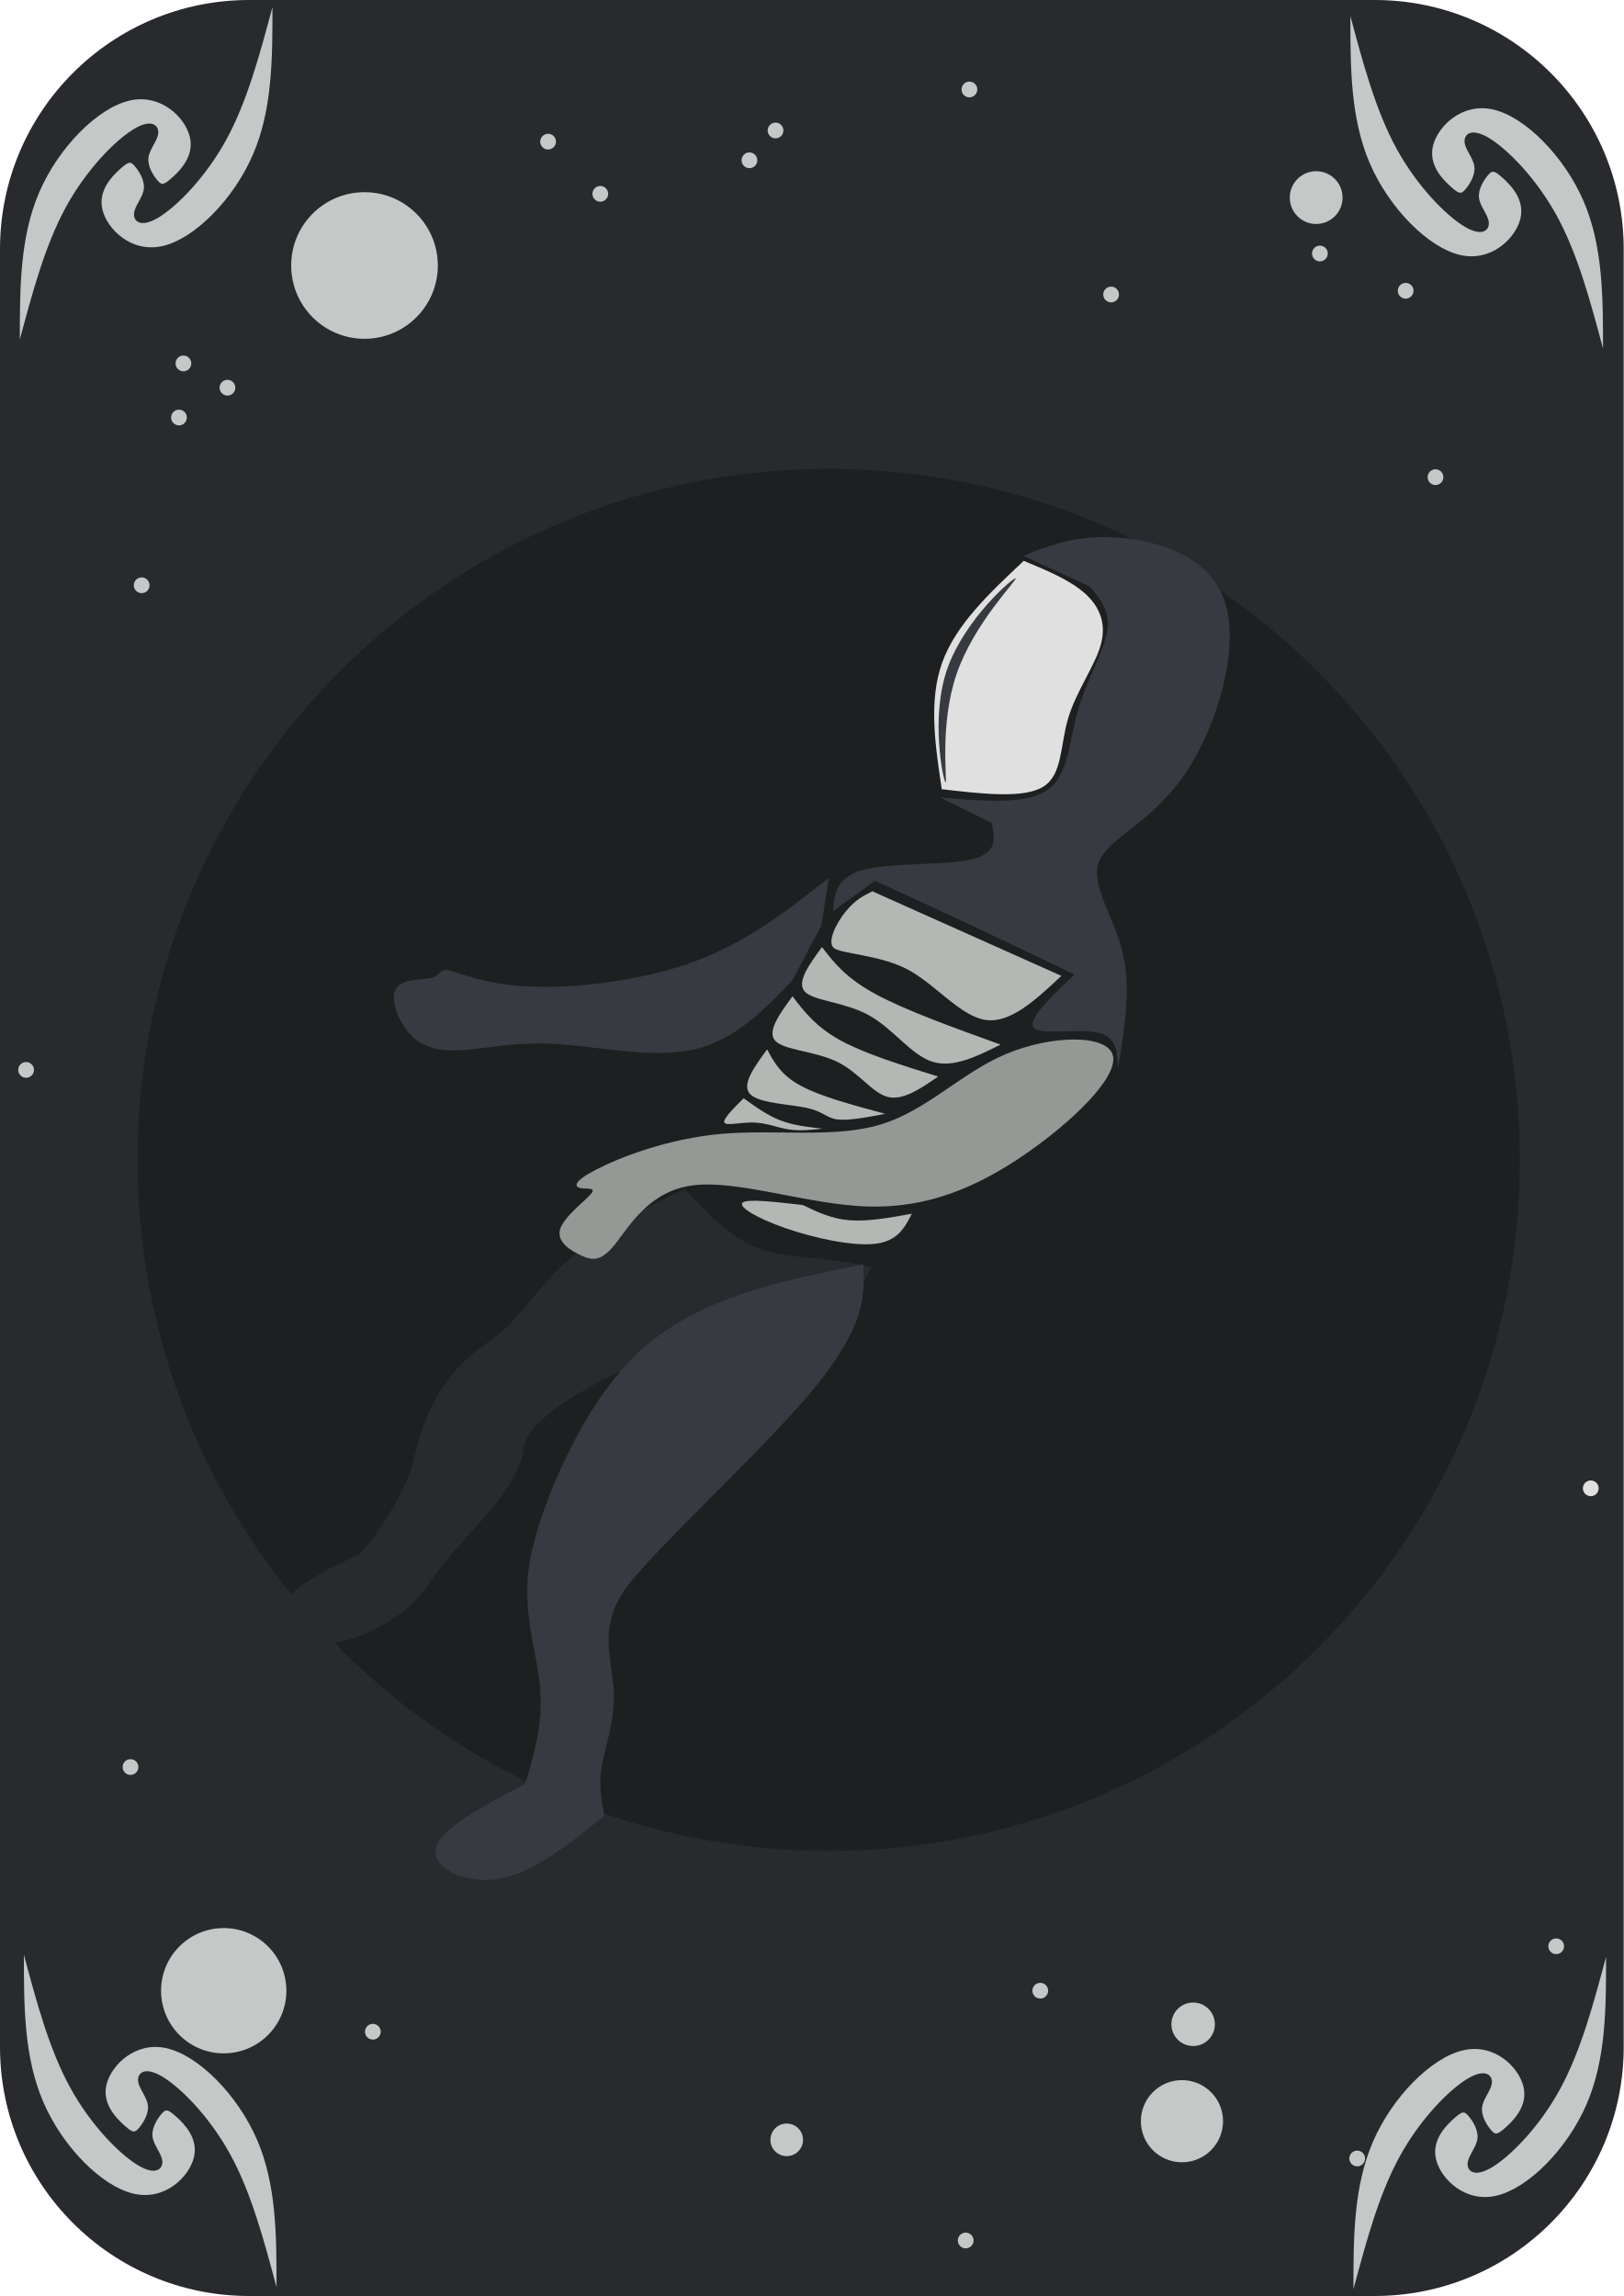
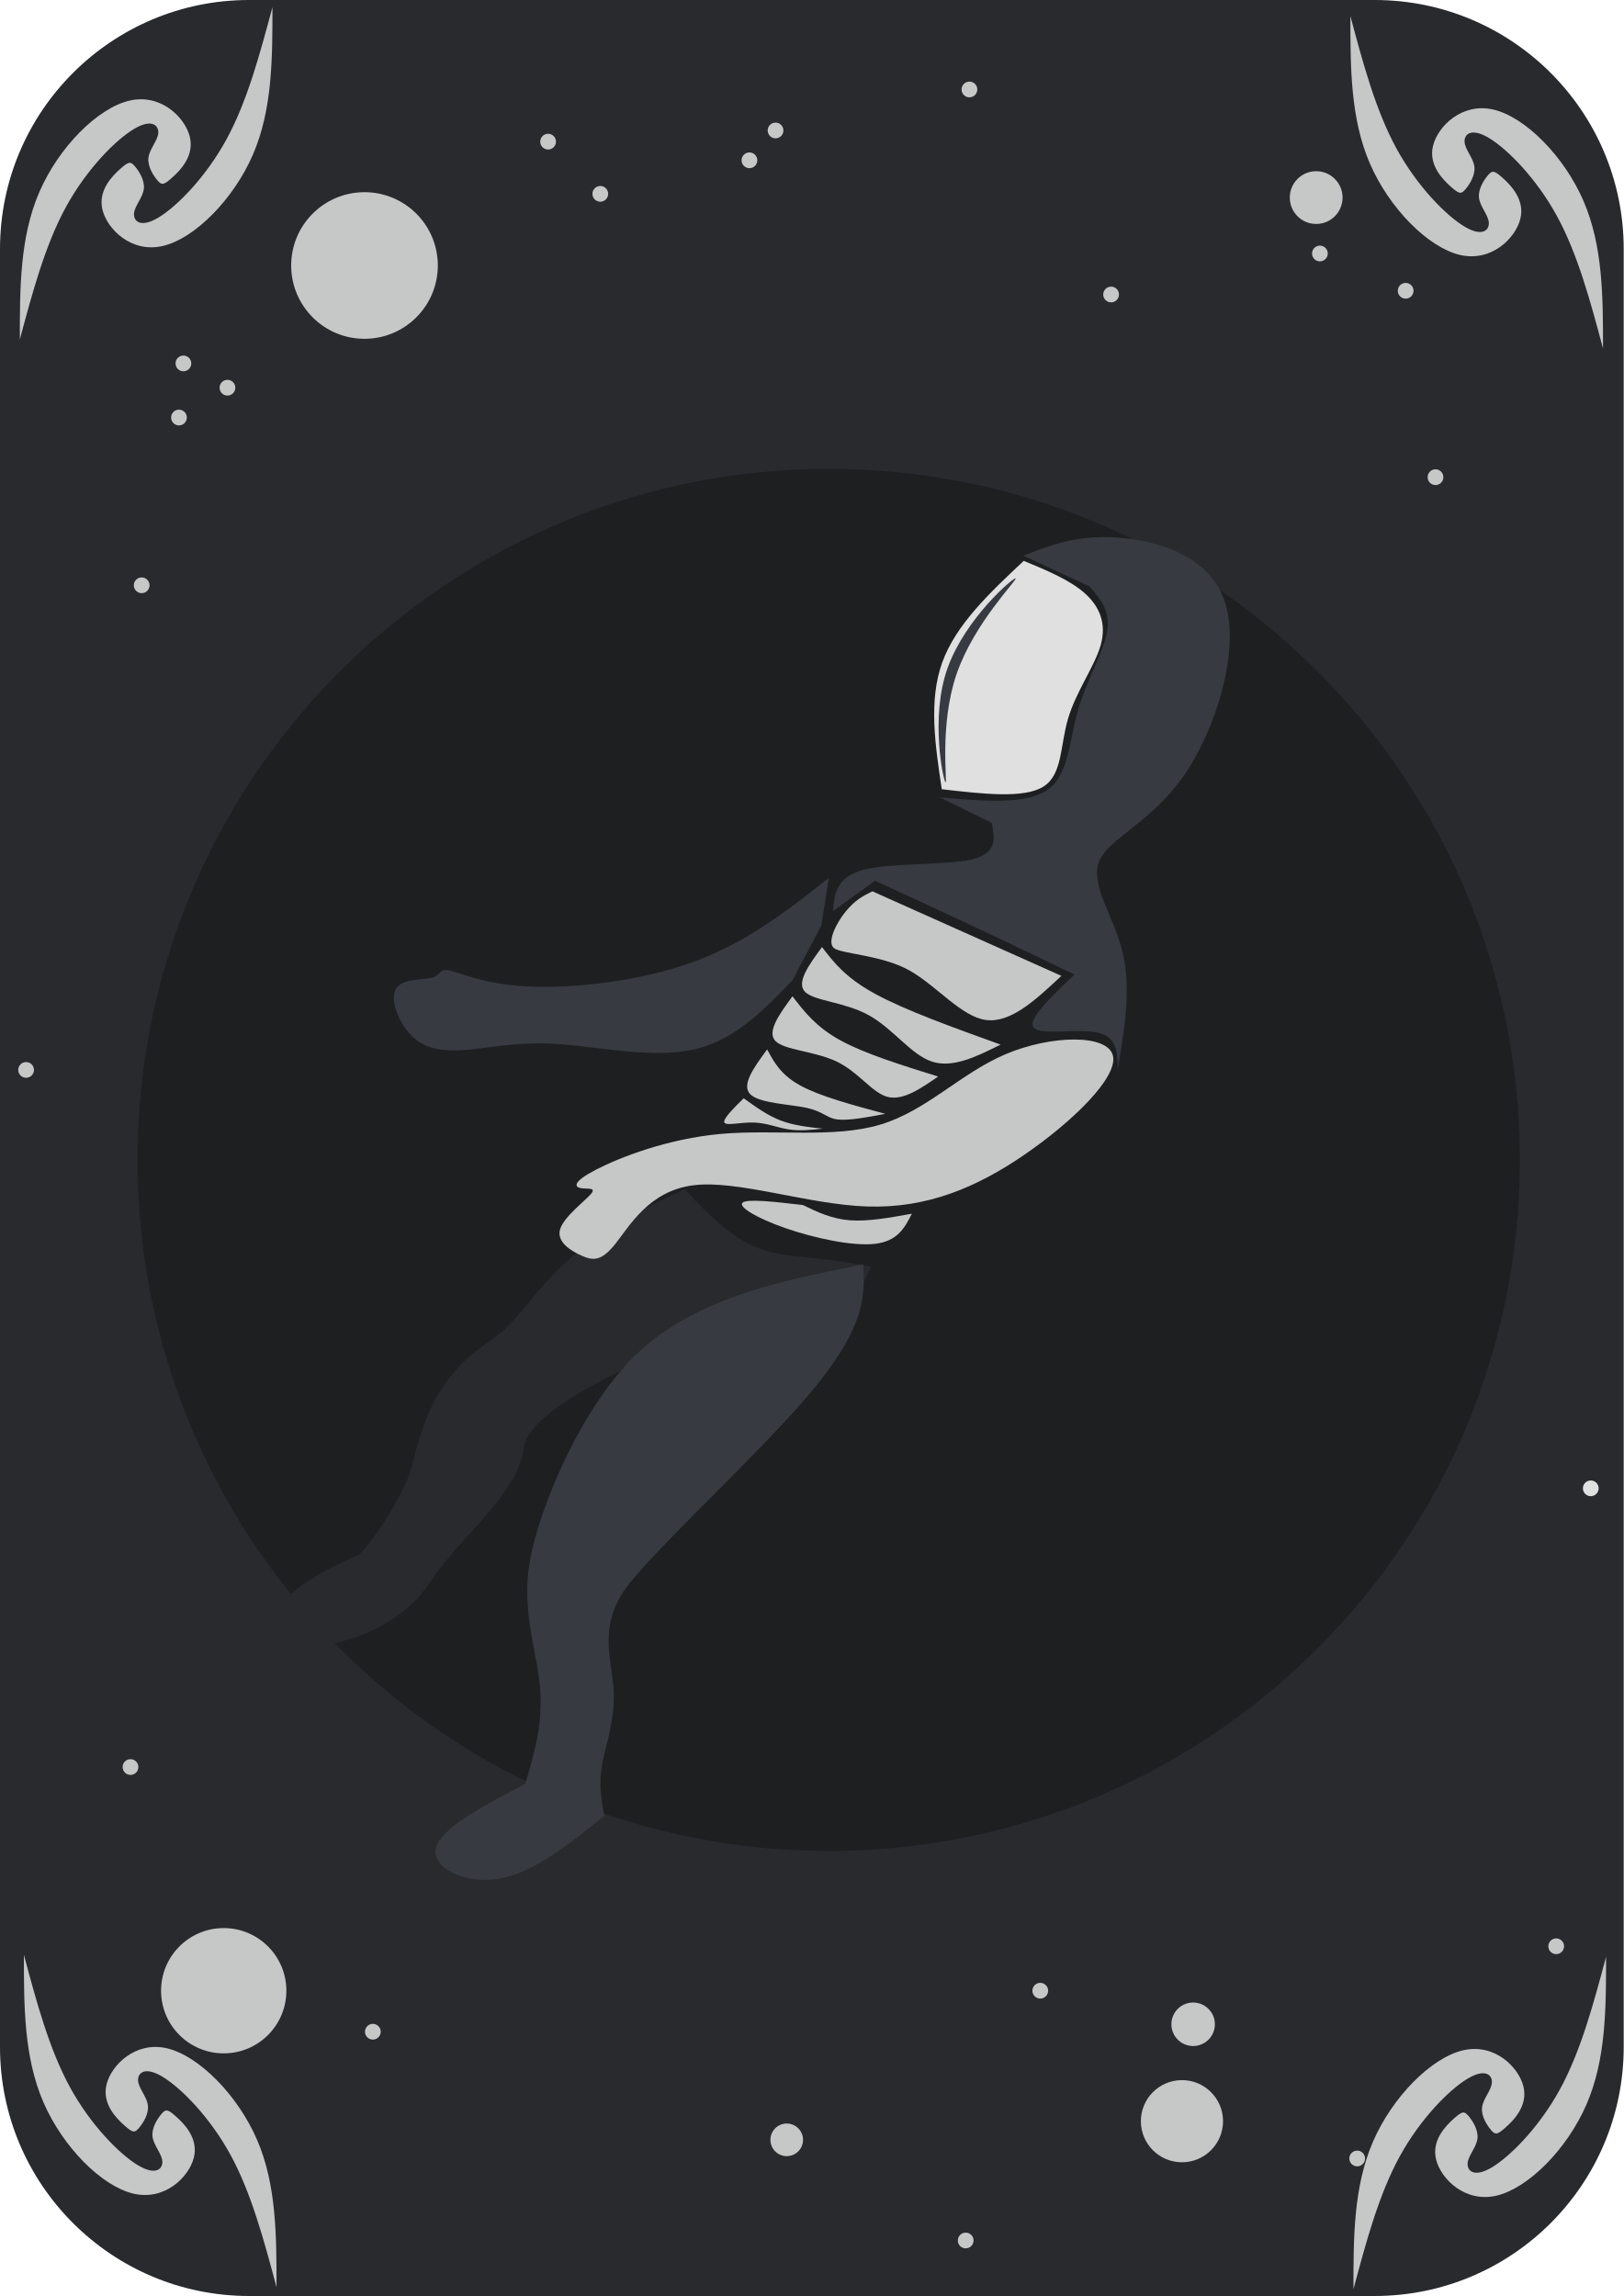
<svg xmlns="http://www.w3.org/2000/svg" width="210mm" height="297mm" viewBox="0 0 210 297" version="1.1" id="svg45099">
  <defs id="defs45096">
    </defs>
  <g id="layer1" transform="translate(11.76917,0.4426346)">
    <rect style="fill:#282a2e;fill-opacity:1;fill-rule:evenodd;stroke:none;stroke-width:0.265" id="rect5123" width="210" height="297" x="-11.769" y="-0.443" ry="32.219" />
    <path style="fill:#1d1f21;fill-rule:evenodd;stroke-width:3.78" id="path45165" d="M 184.8,149.599 A 89.389,89.389 0 0 1 95.667,238.987 89.389,89.389 0 0 1 6.024,150.109 89.389,89.389 0 0 1 94.646,60.213 89.389,89.389 0 0 1 184.794,148.578" />
    <path style="fill:#c5c8c6;fill-rule:evenodd;stroke-width:3.78" id="path45324" d="m 44.856,33.901 a 9.483,9.483 0 0 1 -9.456,9.483 9.483,9.483 0 0 1 -9.51,-9.429 9.483,9.483 0 0 1 9.402,-9.537 9.483,9.483 0 0 1 9.564,9.375" />
    <path style="fill:#c5c8c6;fill-rule:evenodd;stroke-width:3.78" id="path45324-4" d="m 161.871,25.116 a 3.413,3.413 0 0 1 -3.404,3.413 3.413,3.413 0 0 1 -3.423,-3.394 3.413,3.413 0 0 1 3.384,-3.433 3.413,3.413 0 0 1 3.442,3.374" />
    <path style="fill:#c5c8c6;fill-rule:evenodd;stroke-width:3.78" id="path45324-0" d="m 146.411,273.946 a 5.313,5.313 0 0 1 -5.298,5.313 5.313,5.313 0 0 1 -5.329,-5.283 5.313,5.313 0 0 1 5.268,-5.344 5.313,5.313 0 0 1 5.359,5.253" />
    <path style="fill:#c5c8c6;fill-rule:evenodd;stroke-width:3.78" id="path45324-0-2" d="m 145.357,261.408 a 2.813,2.813 0 0 1 -2.805,2.813 2.813,2.813 0 0 1 -2.821,-2.797 2.813,2.813 0 0 1 2.789,-2.829 2.813,2.813 0 0 1 2.837,2.781" />
    <path style="fill:#c5c8c6;fill-rule:evenodd;stroke-width:3.78" id="path45324-0-2-5" d="m 92.09,276.357 a 2.109,2.109 0 0 1 -2.103,2.109 2.109,2.109 0 0 1 -2.115,-2.097 2.109,2.109 0 0 1 2.091,-2.121 2.109,2.109 0 0 1 2.127,2.085" />
    <path style="fill:#c5c8c6;fill-rule:evenodd;stroke-width:3.78" id="path45324-0-2-5-3" d="m 159.958,32.349 a 1.018,1.018 0 0 1 -1.015,1.018 1.018,1.018 0 0 1 -1.021,-1.012 1.018,1.018 0 0 1 1.009,-1.024 1.018,1.018 0 0 1 1.027,1.007" />
    <path style="fill:#c5c8c6;fill-rule:evenodd;stroke-width:3.78" id="path45324-0-2-5-3-7" d="m 171.049,37.171 a 1.018,1.018 0 0 1 -1.015,1.018 1.018,1.018 0 0 1 -1.021,-1.012 1.018,1.018 0 0 1 1.01,-1.024 1.018,1.018 0 0 1 1.027,1.007" />
    <path style="fill:#c5c8c6;fill-rule:evenodd;stroke-width:3.78" id="path45324-0-2-5-3-0" d="m 174.907,61.283 a 1.018,1.018 0 0 1 -1.015,1.018 1.018,1.018 0 0 1 -1.021,-1.012 1.018,1.018 0 0 1 1.01,-1.024 1.018,1.018 0 0 1 1.027,1.007" />
    <path style="fill:#c5c8c6;fill-rule:evenodd;stroke-width:3.78" id="path45324-0-2-5-3-9" d="m 60.137,17.882 a 1.018,1.018 0 0 1 -1.015,1.018 1.018,1.018 0 0 1 -1.021,-1.012 1.018,1.018 0 0 1 1.009,-1.024 1.018,1.018 0 0 1 1.027,1.007" />
    <path style="fill:#c5c8c6;fill-rule:evenodd;stroke-width:3.78" id="path45324-0-2-5-3-8" d="m 89.553,16.435 a 1.018,1.018 0 0 1 -1.015,1.018 1.018,1.018 0 0 1 -1.021,-1.012 1.018,1.018 0 0 1 1.009,-1.024 1.018,1.018 0 0 1 1.027,1.007" />
    <path style="fill:#c5c8c6;fill-rule:evenodd;stroke-width:3.78" id="path45324-0-2-5-3-1" d="m 164.78,278.768 a 1.018,1.018 0 0 1 -1.015,1.018 1.018,1.018 0 0 1 -1.021,-1.012 1.018,1.018 0 0 1 1.01,-1.024 1.018,1.018 0 0 1 1.027,1.007" />
    <path style="fill:#c5c8c6;fill-rule:evenodd;stroke-width:3.78" id="path45324-0-2-5-3-14" d="m 123.791,257.068 a 1.018,1.018 0 0 1 -1.015,1.018 1.018,1.018 0 0 1 -1.021,-1.012 1.018,1.018 0 0 1 1.01,-1.024 1.018,1.018 0 0 1 1.027,1.007" />
    <path style="fill:#c5c8c6;fill-rule:evenodd;stroke-width:3.78" id="path45324-0-2-5-3-01" d="m 114.146,289.377 a 1.018,1.018 0 0 1 -1.015,1.018 1.018,1.018 0 0 1 -1.021,-1.012 1.018,1.018 0 0 1 1.01,-1.024 1.018,1.018 0 0 1 1.027,1.007" />
    <path style="fill:#c5c8c6;fill-rule:evenodd;stroke-width:3.78" id="path45324-0-2-5-3-4" d="m 37.472,262.372 a 1.018,1.018 0 0 1 -1.015,1.018 1.018,1.018 0 0 1 -1.021,-1.012 1.018,1.018 0 0 1 1.009,-1.024 1.018,1.018 0 0 1 1.027,1.007" />
    <path style="fill:#c5c8c6;fill-rule:evenodd;stroke-width:3.78" id="path45324-0-2-5-3-94" d="m 12.396,53.567 a 1.018,1.018 0 0 1 -1.015,1.018 1.018,1.018 0 0 1 -1.021,-1.012 1.018,1.018 0 0 1 1.009,-1.024 1.018,1.018 0 0 1 1.027,1.007" />
    <path style="fill:#c5c8c6;fill-rule:evenodd;stroke-width:3.78" id="path45324-0-2-5-3-140" d="m 12.972,46.568 a 1.018,1.018 0 0 1 -1.015,1.018 1.018,1.018 0 0 1 -1.021,-1.012 1.018,1.018 0 0 1 1.009,-1.024 1.018,1.018 0 0 1 1.027,1.007" />
    <path style="fill:#c5c8c6;fill-rule:evenodd;stroke-width:3.78" id="path45324-0-2-5-3-16" d="m 18.665,49.709 a 1.018,1.018 0 0 1 -1.015,1.018 1.018,1.018 0 0 1 -1.021,-1.012 1.018,1.018 0 0 1 1.009,-1.024 1.018,1.018 0 0 1 1.027,1.007" />
    <path style="fill:#c5c8c6;fill-rule:evenodd;stroke-width:3.78" id="path45324-0-2-5-3-71" d="m 66.888,24.633 a 1.018,1.018 0 0 1 -1.015,1.018 1.018,1.018 0 0 1 -1.021,-1.012 1.018,1.018 0 0 1 1.009,-1.024 1.018,1.018 0 0 1 1.027,1.007" />
    <path style="fill:#c5c8c6;fill-rule:evenodd;stroke-width:3.78" id="path45324-0-2-3" d="m 25.268,257.068 a 8.103,8.103 0 0 1 -8.08,8.103 8.103,8.103 0 0 1 -8.126,-8.057 8.103,8.103 0 0 1 8.034,-8.149 8.103,8.103 0 0 1 8.172,8.011" />
    <path style="fill:#c5c8c6;fill-rule:evenodd;stroke-width:3.78" id="path45324-0-2-5-3-5" d="m 86.177,20.293 a 1.018,1.018 0 0 1 -1.015,1.018 1.018,1.018 0 0 1 -1.021,-1.012 1.018,1.018 0 0 1 1.009,-1.024 1.018,1.018 0 0 1 1.027,1.007" />
    <path style="fill:#c5c8c6;fill-rule:evenodd;stroke-width:3.78" id="path45324-0-2-5-3-99" d="m 114.629,11.131 a 1.018,1.018 0 0 1 -1.015,1.018 1.018,1.018 0 0 1 -1.021,-1.012 1.018,1.018 0 0 1 1.01,-1.024 1.018,1.018 0 0 1 1.027,1.007" />
    <path style="fill:#c5c8c6;fill-rule:evenodd;stroke-width:3.78" id="path45324-0-2-5-3-92" d="m 132.953,37.653 a 1.018,1.018 0 0 1 -1.015,1.018 1.018,1.018 0 0 1 -1.021,-1.012 1.018,1.018 0 0 1 1.01,-1.024 1.018,1.018 0 0 1 1.027,1.007" />
    <path style="fill:#c5c8c6;fill-rule:evenodd;stroke-width:3.78" id="path45324-0-2-5-3-83" d="M 7.574,75.267 A 1.018,1.018 0 0 1 6.558,76.286 1.018,1.018 0 0 1 5.537,75.273 1.018,1.018 0 0 1 6.547,74.249 1.018,1.018 0 0 1 7.574,75.256" />
    <path style="fill:#c5c8c6;fill-rule:evenodd;stroke-width:3.78" id="path45324-0-2-5-3-40" d="m 6.127,228.134 a 1.018,1.018 0 0 1 -1.015,1.018 1.018,1.018 0 0 1 -1.021,-1.012 1.018,1.018 0 0 1 1.009,-1.024 1.018,1.018 0 0 1 1.027,1.007" />
    <path style="fill:#c5c8c6;fill-rule:evenodd;stroke-width:3.78" id="path45324-0-2-5-3-88" d="m 190.518,251.318 a 1.018,1.018 0 0 1 -1.015,1.018 1.018,1.018 0 0 1 -1.021,-1.012 1.018,1.018 0 0 1 1.01,-1.024 1.018,1.018 0 0 1 1.027,1.007" />
    <path style="fill:#e0e0e0;fill-rule:evenodd;stroke-width:3.78" id="path45324-0-2-5-3-6" d="m 194.989,192.081 a 1.018,1.018 0 0 1 -1.015,1.018 1.018,1.018 0 0 1 -1.021,-1.012 1.018,1.018 0 0 1 1.01,-1.024 1.018,1.018 0 0 1 1.027,1.007" />
    <path style="fill:#c5c8c6;fill-rule:evenodd;stroke-width:3.78" id="path45324-0-2-5-3-60" d="m -7.375,137.957 a 1.018,1.018 0 0 1 -1.015,1.018 1.018,1.018 0 0 1 -1.021,-1.012 1.018,1.018 0 0 1 1.009,-1.024 1.018,1.018 0 0 1 1.027,1.007" />
    <g id="g66141" transform="matrix(0.4315731,1.291577,-1.291577,0.4315731,252.2897,-49.64586)">
      <path style="fill:#e0e0e0;fill-opacity:1;stroke:none;stroke-width:0.247px;stroke-linecap:butt;stroke-linejoin:miter;stroke-opacity:1" d="m 64.044,115.619 c 1.73,1.168 3.443,3.613 5.644,5.155 2.201,1.542 4.891,2.182 5.402,4.284 0.511,2.102 -1.157,5.667 -2.824,9.231 -4.187,-0.735 -8.374,-1.47 -11.392,-3.847 -3.018,-2.377 -4.866,-6.395 -6.715,-10.413 1.553,-1.786 3.107,-3.573 4.757,-4.521 1.65,-0.948 3.397,-1.057 5.127,0.111 z" id="path45844" />
      <path style="fill:#373b41;fill-opacity:1;stroke:none;stroke-width:0.247px;stroke-linecap:butt;stroke-linejoin:miter;stroke-opacity:1" d="m 55.491,121.289 c -0.17,0.159 2.091,5.719 6.015,8.816 3.923,3.097 10.091,3.799 10.261,3.639 0.17,-0.159 -5.367,-1.145 -9.436,-4.259 -4.069,-3.114 -6.67,-8.355 -6.84,-8.196 z" id="path46117" />
-       <path style="fill:#373b41;fill-opacity:1;stroke:none;stroke-width:0.247px;stroke-linecap:butt;stroke-linejoin:miter;stroke-opacity:1" d="m 53.686,119.906 c -0.141,-2.687 -0.283,-5.374 1.15,-8.91 1.432,-3.536 4.437,-7.919 9.15,-7.849 4.713,0.07 11.132,4.594 14.383,8.985 3.251,4.392 3.332,8.651 5.157,10.171 1.825,1.52 5.394,0.302 8.896,0.606 3.502,0.303 6.936,2.128 10.371,3.953 -1.459,-0.46 -2.917,-0.919 -3.891,0.674 -0.974,1.593 -1.465,5.239 -2.374,5.644 -0.909,0.405 -2.237,-2.432 -3.565,-5.269 -2.284,2.348 -4.568,4.695 -6.978,7.219 -2.41,2.524 -4.946,5.226 -7.482,7.927 0,0 1.468,4.7 1.468,4.7 -1.497,-0.654 -2.994,-1.308 -2.794,-4.041 0.2,-2.734 2.097,-7.548 2.317,-10.047 0.22,-2.499 -1.236,-2.682 -2.692,-2.865 0,0 -3.853,3.895 -3.853,3.895 1.626,-3.747 3.253,-7.494 2.571,-9.879 -0.681,-2.384 -3.669,-3.405 -6.196,-5.128 -2.527,-1.723 -4.592,-4.148 -6.331,-5.067 -1.739,-0.92 -3.15,-0.333 -4.562,0.254 0,0 -4.746,5.028 -4.746,5.028 z" id="path46629" />
+       <path style="fill:#373b41;fill-opacity:1;stroke:none;stroke-width:0.247px;stroke-linecap:butt;stroke-linejoin:miter;stroke-opacity:1" d="m 53.686,119.906 c -0.141,-2.687 -0.283,-5.374 1.15,-8.91 1.432,-3.536 4.437,-7.919 9.15,-7.849 4.713,0.07 11.132,4.594 14.383,8.985 3.251,4.392 3.332,8.651 5.157,10.171 1.825,1.52 5.394,0.302 8.896,0.606 3.502,0.303 6.936,2.128 10.371,3.953 -1.459,-0.46 -2.917,-0.919 -3.891,0.674 -0.974,1.593 -1.465,5.239 -2.374,5.644 -0.909,0.405 -2.237,-2.432 -3.565,-5.269 -2.284,2.348 -4.568,4.695 -6.978,7.219 -2.41,2.524 -4.946,5.226 -7.482,7.927 0,0 1.468,4.7 1.468,4.7 -1.497,-0.654 -2.994,-1.308 -2.794,-4.041 0.2,-2.734 2.097,-7.548 2.317,-10.047 0.22,-2.499 -1.236,-2.682 -2.692,-2.865 0,0 -3.853,3.895 -3.853,3.895 1.626,-3.747 3.253,-7.494 2.571,-9.879 -0.681,-2.384 -3.669,-3.405 -6.196,-5.128 -2.527,-1.723 -4.592,-4.148 -6.331,-5.067 -1.739,-0.92 -3.15,-0.333 -4.562,0.254 z" id="path46629" />
      <path style="fill:#282a2e;fill-opacity:1;stroke:none;stroke-width:0.291px;stroke-linecap:butt;stroke-linejoin:miter;stroke-opacity:1" d="m 100.565,169.47 c 1.622,15.604 6.206,16.403 7.843,22.267 1.638,5.864 5.292,8.382 8.951,10.696 2.324,1.469 6.447,6.876 6.374,7.662 0,0 0.57,10.006 4.303,9.241 3.733,-0.765 4.07,-10.211 0.49,-14.77 -3.581,-4.559 -5.411,-10.833 -9.553,-12.836 -4.143,-2.003 -4.648,-19.165 -4.777,-19.944 -0.1,-0.608 7.074,-3.407 5.675,-8.786 -0.394,-1.516 -5.468,-6.817 -6.694,-7.959 -4.632,7.778 -2.689,10.136 -12.612,14.428 z" id="path60738" />
-       <path style="fill:#969896;fill-opacity:1;stroke:none;stroke-width:0.306px;stroke-linecap:butt;stroke-linejoin:miter;stroke-opacity:1" d="m 101.411,126.892 c -2.119,-0.168 -3.722,4.981 -3.351,9.63 0.371,4.649 2.714,8.799 2.572,13.399 -0.143,4.601 -2.772,9.653 -3.957,14.629 -1.185,4.976 -0.925,9.874 -0.542,12.33 0.383,2.456 0.89,2.47 1.189,1.971 0.299,-0.5 0.39,-1.513 0.835,-0.801 0.445,0.711 1.245,3.147 2.263,3.863 1.018,0.717 2.252,-0.286 3.035,-1.146 0.783,-0.86 1.115,-1.578 -0.038,-3.364 -1.152,-1.786 -3.79,-4.64 -2.942,-8.829 0.848,-4.189 5.18,-9.713 7.148,-15.027 1.969,-5.314 1.574,-10.417 0.058,-15.711 -1.516,-5.294 -4.151,-10.777 -6.271,-10.945 z" id="path49972" />
-       <path style="fill:#373b41;fill-opacity:1;stroke:none;stroke-width:0.325px;stroke-linecap:butt;stroke-linejoin:miter;stroke-opacity:1" d="m 84.978,153.479 c 0,0 -4.054,-4.236 -4.054,-4.236 0,0 -4.071,-2.117 -4.071,-2.117 1.669,4.636 3.337,9.272 3.493,14.702 0.155,5.43 -1.202,11.655 -2.754,15.644 -1.552,3.989 -3.299,5.743 -3.818,6.619 -0.519,0.876 0.19,0.877 0.132,1.8 -0.058,0.923 -0.883,2.769 -0.035,3.629 0.849,0.859 3.371,0.732 4.963,-0.223 1.592,-0.955 2.255,-2.737 2.732,-4.893 0.477,-2.156 0.769,-4.686 2.223,-8.153 1.454,-3.467 4.07,-7.871 4.462,-11.822 0.392,-3.951 -1.44,-7.451 -3.271,-10.95 0,0 0,4.4e-4 0,4.4e-4 z" id="path49972-7" />
-       <path style="fill:#b4b7b4;fill-opacity:1;stroke:none;stroke-width:0.277px;stroke-linecap:butt;stroke-linejoin:miter;stroke-opacity:1" d="m 82.88,149.829 c 1.205,1.702 2.41,3.403 3.512,2.883 1.103,-0.521 2.103,-3.263 4.039,-5.045 1.936,-1.782 4.808,-2.603 6.066,-4.274 1.258,-1.671 0.904,-4.192 0.549,-6.713 -2.994,3.79 -5.988,7.58 -8.349,9.771 -2.361,2.192 -4.089,2.785 -5.817,3.378 z" id="path50836" />
-       <path style="fill:#b4b7b4;fill-opacity:1;stroke:none;stroke-width:0.277px;stroke-linecap:butt;stroke-linejoin:miter;stroke-opacity:1" d="m 79.376,143.613 c 0.13,0.942 0.245,1.773 0.999,2.984 0.754,1.211 2.226,2.69 2.973,2.178 0.748,-0.512 2.074,-4.148 4.306,-6.147 2.231,-1.998 5.692,-3.252 6.735,-5.377 1.043,-2.125 -0.332,-5.121 -1.707,-8.118 0,0 -13.306,14.48 -13.306,14.48 z" id="path50836-8" />
-       <path style="fill:#b4b7b4;fill-opacity:1;stroke:none;stroke-width:0.277px;stroke-linecap:butt;stroke-linejoin:miter;stroke-opacity:1" d="m 86.428,153.97 c 1.205,1.702 2.41,3.403 3.512,2.883 1.103,-0.521 2.103,-3.263 3.72,-4.919 1.617,-1.656 3.851,-2.225 4.684,-3.489 0.833,-1.264 0.267,-3.222 -0.3,-5.18 -2.144,2.975 -4.288,5.95 -6.224,7.734 -1.936,1.784 -3.664,2.377 -5.392,2.971 z" id="path50836-6" />
-       <path style="fill:#b4b7b4;fill-opacity:1;stroke:none;stroke-width:0.277px;stroke-linecap:butt;stroke-linejoin:miter;stroke-opacity:1" d="m 90.449,157.851 c 1.205,1.702 2.41,3.403 3.512,2.883 1.103,-0.521 2.103,-3.263 2.939,-4.67 0.836,-1.407 1.507,-1.479 1.965,-2.409 0.458,-0.93 0.703,-2.719 0.948,-4.507 -1.769,2.671 -3.538,5.342 -5.099,6.792 -1.561,1.451 -2.914,1.681 -4.267,1.911 z" id="path50836-6-2" />
-       <path style="fill:#b4b7b4;fill-opacity:1;stroke:none;stroke-width:0.277px;stroke-linecap:butt;stroke-linejoin:miter;stroke-opacity:1" d="m 94.146,161.436 c 0.63,1.275 1.26,2.55 1.621,2.467 0.361,-0.083 0.454,-1.523 0.875,-2.659 0.421,-1.136 1.171,-1.967 1.662,-2.917 0.491,-0.95 0.725,-2.02 0.958,-3.09 -0.579,1.259 -1.159,2.518 -2.011,3.551 -0.853,1.033 -1.979,1.84 -3.105,2.648 z" id="path50836-6-2-1" />
-       <path style="fill:#b4b7b4;fill-opacity:1;stroke:none;stroke-width:0.304px;stroke-linecap:butt;stroke-linejoin:miter;stroke-opacity:1" d="m 109.61,149.762 c 1.025,1.044 2.051,2.088 1.606,4.214 -0.445,2.127 -2.36,5.337 -4.115,7.615 -1.755,2.278 -3.349,3.624 -3.581,3.09 -0.232,-0.534 0.897,-2.949 2.027,-5.363 1.05,-1.077 2.1,-2.153 2.777,-3.746 0.677,-1.593 0.982,-3.702 1.286,-5.81 z" id="path50836-6-2-1-2" />
+       <path style="fill:#c5c8c6;fill-opacity:1;stroke:none;stroke-width:0.306px;stroke-linecap:butt;stroke-linejoin:miter;stroke-opacity:1" d="m 101.411,126.892 c -2.119,-0.168 -3.722,4.981 -3.351,9.63 0.371,4.649 2.714,8.799 2.572,13.399 -0.143,4.601 -2.772,9.653 -3.957,14.629 -1.185,4.976 -0.925,9.874 -0.542,12.33 0.383,2.456 0.89,2.47 1.189,1.971 0.299,-0.5 0.39,-1.513 0.835,-0.801 0.445,0.711 1.245,3.147 2.263,3.863 1.018,0.717 2.252,-0.286 3.035,-1.146 0.783,-0.86 1.115,-1.578 -0.038,-3.364 -1.152,-1.786 -3.79,-4.64 -2.942,-8.829 0.848,-4.189 5.18,-9.713 7.148,-15.027 1.969,-5.314 1.574,-10.417 0.058,-15.711 -1.516,-5.294 -4.151,-10.777 -6.271,-10.945 z" id="path49972" />
+       <path style="fill:#373b41;fill-opacity:1;stroke:none;stroke-width:0.325px;stroke-linecap:butt;stroke-linejoin:miter;stroke-opacity:1" d="m 84.978,153.479 c 0,0 -4.054,-4.236 -4.054,-4.236 0,0 -4.071,-2.117 -4.071,-2.117 1.669,4.636 3.337,9.272 3.493,14.702 0.155,5.43 -1.202,11.655 -2.754,15.644 -1.552,3.989 -3.299,5.743 -3.818,6.619 -0.519,0.876 0.19,0.877 0.132,1.8 -0.058,0.923 -0.883,2.769 -0.035,3.629 0.849,0.859 3.371,0.732 4.963,-0.223 1.592,-0.955 2.255,-2.737 2.732,-4.893 0.477,-2.156 0.769,-4.686 2.223,-8.153 1.454,-3.467 4.07,-7.871 4.462,-11.822 0.392,-3.951 -1.44,-7.451 -3.271,-10.95 z" id="path49972-7" />
+       <path style="fill:#c5c8c6;fill-opacity:1;stroke:none;stroke-width:0.277px;stroke-linecap:butt;stroke-linejoin:miter;stroke-opacity:1" d="m 82.88,149.829 c 1.205,1.702 2.41,3.403 3.512,2.883 1.103,-0.521 2.103,-3.263 4.039,-5.045 1.936,-1.782 4.808,-2.603 6.066,-4.274 1.258,-1.671 0.904,-4.192 0.549,-6.713 -2.994,3.79 -5.988,7.58 -8.349,9.771 -2.361,2.192 -4.089,2.785 -5.817,3.378 z" id="path50836" />
+       <path style="fill:#c5c8c6;fill-opacity:1;stroke:none;stroke-width:0.277px;stroke-linecap:butt;stroke-linejoin:miter;stroke-opacity:1" d="m 79.376,143.613 c 0.13,0.942 0.245,1.773 0.999,2.984 0.754,1.211 2.226,2.69 2.973,2.178 0.748,-0.512 2.074,-4.148 4.306,-6.147 2.231,-1.998 5.692,-3.252 6.735,-5.377 1.043,-2.125 -0.332,-5.121 -1.707,-8.118 z" id="path50836-8" />
+       <path style="fill:#c5c8c6;fill-opacity:1;stroke:none;stroke-width:0.277px;stroke-linecap:butt;stroke-linejoin:miter;stroke-opacity:1" d="m 86.428,153.97 c 1.205,1.702 2.41,3.403 3.512,2.883 1.103,-0.521 2.103,-3.263 3.72,-4.919 1.617,-1.656 3.851,-2.225 4.684,-3.489 0.833,-1.264 0.267,-3.222 -0.3,-5.18 -2.144,2.975 -4.288,5.95 -6.224,7.734 -1.936,1.784 -3.664,2.377 -5.392,2.971 z" id="path50836-6" />
+       <path style="fill:#c5c8c6;fill-opacity:1;stroke:none;stroke-width:0.277px;stroke-linecap:butt;stroke-linejoin:miter;stroke-opacity:1" d="m 90.449,157.851 c 1.205,1.702 2.41,3.403 3.512,2.883 1.103,-0.521 2.103,-3.263 2.939,-4.67 0.836,-1.407 1.507,-1.479 1.965,-2.409 0.458,-0.93 0.703,-2.719 0.948,-4.507 -1.769,2.671 -3.538,5.342 -5.099,6.792 -1.561,1.451 -2.914,1.681 -4.267,1.911 z" id="path50836-6-2" />
+       <path style="fill:#c5c8c6;fill-opacity:1;stroke:none;stroke-width:0.277px;stroke-linecap:butt;stroke-linejoin:miter;stroke-opacity:1" d="m 94.146,161.436 c 0.63,1.275 1.26,2.55 1.621,2.467 0.361,-0.083 0.454,-1.523 0.875,-2.659 0.421,-1.136 1.171,-1.967 1.662,-2.917 0.491,-0.95 0.725,-2.02 0.958,-3.09 -0.579,1.259 -1.159,2.518 -2.011,3.551 -0.853,1.033 -1.979,1.84 -3.105,2.648 z" id="path50836-6-2-1" />
+       <path style="fill:#c5c8c6;fill-opacity:1;stroke:none;stroke-width:0.304px;stroke-linecap:butt;stroke-linejoin:miter;stroke-opacity:1" d="m 109.61,149.762 c 1.025,1.044 2.051,2.088 1.606,4.214 -0.445,2.127 -2.36,5.337 -4.115,7.615 -1.755,2.278 -3.349,3.624 -3.581,3.09 -0.232,-0.534 0.897,-2.949 2.027,-5.363 1.05,-1.077 2.1,-2.153 2.777,-3.746 0.677,-1.593 0.982,-3.702 1.286,-5.81 z" id="path50836-6-2-1-2" />
      <path style="fill:#373b41;fill-opacity:1;stroke:none;stroke-width:0.345px;stroke-linecap:butt;stroke-linejoin:miter;stroke-opacity:1" d="m 112.716,155.662 c 2.784,0.797 5.407,1.548 9.411,7.729 4.003,6.181 9.972,19.761 12.649,23.457 2.677,3.697 6.197,3.371 8.893,4.146 2.696,0.775 4.622,2.377 6.289,3.281 1.667,0.904 3.183,1.116 4.637,1.319 1.506,4.047 3.012,8.093 2.504,11.365 -0.508,3.272 -3.029,5.769 -4.659,4.772 -1.63,-0.998 -2.367,-5.491 -3.105,-9.984 -2.516,-1.763 -4.838,-3.389 -8.18,-4.219 -3.343,-0.829 -7.45,-0.581 -11.777,-2.912 -4.327,-2.33 -12.638,-9.438 -15.638,-16.349 -3,-6.911 -2.012,-14.759 -1.024,-22.606 z" id="path56325" />
    </g>
    <g id="g65860">
      <path style="fill:#c5c8c6;fill-opacity:1;stroke:none;stroke-width:0.265px;stroke-linecap:butt;stroke-linejoin:miter;stroke-opacity:1" d="m 177.727,24.082 c -0.524,0.601 -0.77,0.589 -1.833,-0.357 -1.063,-0.946 -2.942,-2.825 -2.321,-5.326 0.621,-2.501 3.743,-5.622 7.823,-4.663 4.081,0.959 9.12,5.998 11.639,11.828 2.52,5.83 2.52,12.449 2.52,19.069 -1.636,-6.105 -3.271,-12.209 -5.961,-17.133 -2.689,-4.924 -6.432,-8.667 -8.764,-10.078 -2.332,-1.411 -3.253,-0.49 -3.18,0.504 0.073,0.994 1.139,2.06 1.271,3.2 0.132,1.14 -0.67,2.355 -1.194,2.956 z" id="path65646" />
      <path style="fill:#c5c8c6;fill-opacity:1;stroke:none;stroke-width:0.265px;stroke-linecap:butt;stroke-linejoin:miter;stroke-opacity:1" d="m 180.709,22.185 c 0.524,-0.601 0.77,-0.589 1.833,0.357 1.063,0.946 2.942,2.825 2.321,5.326 -0.621,2.501 -3.743,5.622 -7.823,4.663 -4.081,-0.959 -9.12,-5.998 -11.639,-11.828 -2.52,-5.83 -2.52,-12.449 -2.52,-19.069 1.636,6.105 3.271,12.209 5.961,17.133 2.689,4.924 6.432,8.667 8.764,10.078 2.332,1.411 3.253,0.49 3.18,-0.504 -0.073,-0.994 -1.139,-2.06 -1.271,-3.2 -0.132,-1.14 0.67,-2.355 1.194,-2.956 z" id="path65646-9" />
    </g>
    <g id="g65860-7" transform="matrix(1,0,0,-1,0.3958824,297.3112)">
      <path style="fill:#c5c8c6;fill-opacity:1;stroke:none;stroke-width:0.265px;stroke-linecap:butt;stroke-linejoin:miter;stroke-opacity:1" d="m 177.727,24.082 c -0.524,0.601 -0.77,0.589 -1.833,-0.357 -1.063,-0.946 -2.942,-2.825 -2.321,-5.326 0.621,-2.501 3.743,-5.622 7.823,-4.663 4.081,0.959 9.12,5.998 11.639,11.828 2.52,5.83 2.52,12.449 2.52,19.069 -1.636,-6.105 -3.271,-12.209 -5.961,-17.133 -2.689,-4.924 -6.432,-8.667 -8.764,-10.078 -2.332,-1.411 -3.253,-0.49 -3.18,0.504 0.073,0.994 1.139,2.06 1.271,3.2 0.132,1.14 -0.67,2.355 -1.194,2.956 z" id="path65646-4" />
      <path style="fill:#c5c8c6;fill-opacity:1;stroke:none;stroke-width:0.265px;stroke-linecap:butt;stroke-linejoin:miter;stroke-opacity:1" d="m 180.709,22.185 c 0.524,-0.601 0.77,-0.589 1.833,0.357 1.063,0.946 2.942,2.825 2.321,5.326 -0.621,2.501 -3.743,5.622 -7.823,4.663 -4.081,-0.959 -9.12,-5.998 -11.639,-11.828 -2.52,-5.83 -2.52,-12.449 -2.52,-19.069 1.636,6.105 3.271,12.209 5.961,17.133 2.689,4.924 6.432,8.667 8.764,10.078 2.332,1.411 3.253,0.49 3.18,-0.504 -0.073,-0.994 -1.139,-2.06 -1.271,-3.2 -0.132,-1.14 0.67,-2.355 1.194,-2.956 z" id="path65646-9-5" />
    </g>
    <g id="g65860-7-8" transform="rotate(180,93.43784,148.5252)">
      <path style="fill:#c5c8c6;fill-opacity:1;stroke:none;stroke-width:0.265px;stroke-linecap:butt;stroke-linejoin:miter;stroke-opacity:1" d="m 177.727,24.082 c -0.524,0.601 -0.77,0.589 -1.833,-0.357 -1.063,-0.946 -2.942,-2.825 -2.321,-5.326 0.621,-2.501 3.743,-5.622 7.823,-4.663 4.081,0.959 9.12,5.998 11.639,11.828 2.52,5.83 2.52,12.449 2.52,19.069 -1.636,-6.105 -3.271,-12.209 -5.961,-17.133 -2.689,-4.924 -6.432,-8.667 -8.764,-10.078 -2.332,-1.411 -3.253,-0.49 -3.18,0.504 0.073,0.994 1.139,2.06 1.271,3.2 0.132,1.14 -0.67,2.355 -1.194,2.956 z" id="path65646-4-0" />
      <path style="fill:#c5c8c6;fill-opacity:1;stroke:none;stroke-width:0.265px;stroke-linecap:butt;stroke-linejoin:miter;stroke-opacity:1" d="m 180.709,22.185 c 0.524,-0.601 0.77,-0.589 1.833,0.357 1.063,0.946 2.942,2.825 2.321,5.326 -0.621,2.501 -3.743,5.622 -7.823,4.663 -4.081,-0.959 -9.12,-5.998 -11.639,-11.828 -2.52,-5.83 -2.52,-12.449 -2.52,-19.069 1.636,6.105 3.271,12.209 5.961,17.133 2.689,4.924 6.432,8.667 8.764,10.078 2.332,1.411 3.253,0.49 3.18,-0.504 -0.073,-0.994 -1.139,-2.06 -1.271,-3.2 -0.132,-1.14 0.67,-2.355 1.194,-2.956 z" id="path65646-9-5-5" />
    </g>
    <g id="g65860-7-8-1" transform="matrix(1,0,0,-1,-172.0863,45.10813)">
      <path style="fill:#c5c8c6;fill-opacity:1;stroke:none;stroke-width:0.265px;stroke-linecap:butt;stroke-linejoin:miter;stroke-opacity:1" d="m 177.727,24.082 c -0.524,0.601 -0.77,0.589 -1.833,-0.357 -1.063,-0.946 -2.942,-2.825 -2.321,-5.326 0.621,-2.501 3.743,-5.622 7.823,-4.663 4.081,0.959 9.12,5.998 11.639,11.828 2.52,5.83 2.52,12.449 2.52,19.069 -1.636,-6.105 -3.271,-12.209 -5.961,-17.133 -2.689,-4.924 -6.432,-8.667 -8.764,-10.078 -2.332,-1.411 -3.253,-0.49 -3.18,0.504 0.073,0.994 1.139,2.06 1.271,3.2 0.132,1.14 -0.67,2.355 -1.194,2.956 z" id="path65646-4-0-8" />
      <path style="fill:#c5c8c6;fill-opacity:1;stroke:none;stroke-width:0.265px;stroke-linecap:butt;stroke-linejoin:miter;stroke-opacity:1" d="m 180.709,22.185 c 0.524,-0.601 0.77,-0.589 1.833,0.357 1.063,0.946 2.942,2.825 2.321,5.326 -0.621,2.501 -3.743,5.622 -7.823,4.663 -4.081,-0.959 -9.12,-5.998 -11.639,-11.828 -2.52,-5.83 -2.52,-12.449 -2.52,-19.069 1.636,6.105 3.271,12.209 5.961,17.133 2.689,4.924 6.432,8.667 8.764,10.078 2.332,1.411 3.253,0.49 3.18,-0.504 -0.073,-0.994 -1.139,-2.06 -1.271,-3.2 -0.132,-1.14 0.67,-2.355 1.194,-2.956 z" id="path65646-9-5-5-3" />
    </g>
  </g>
</svg>
